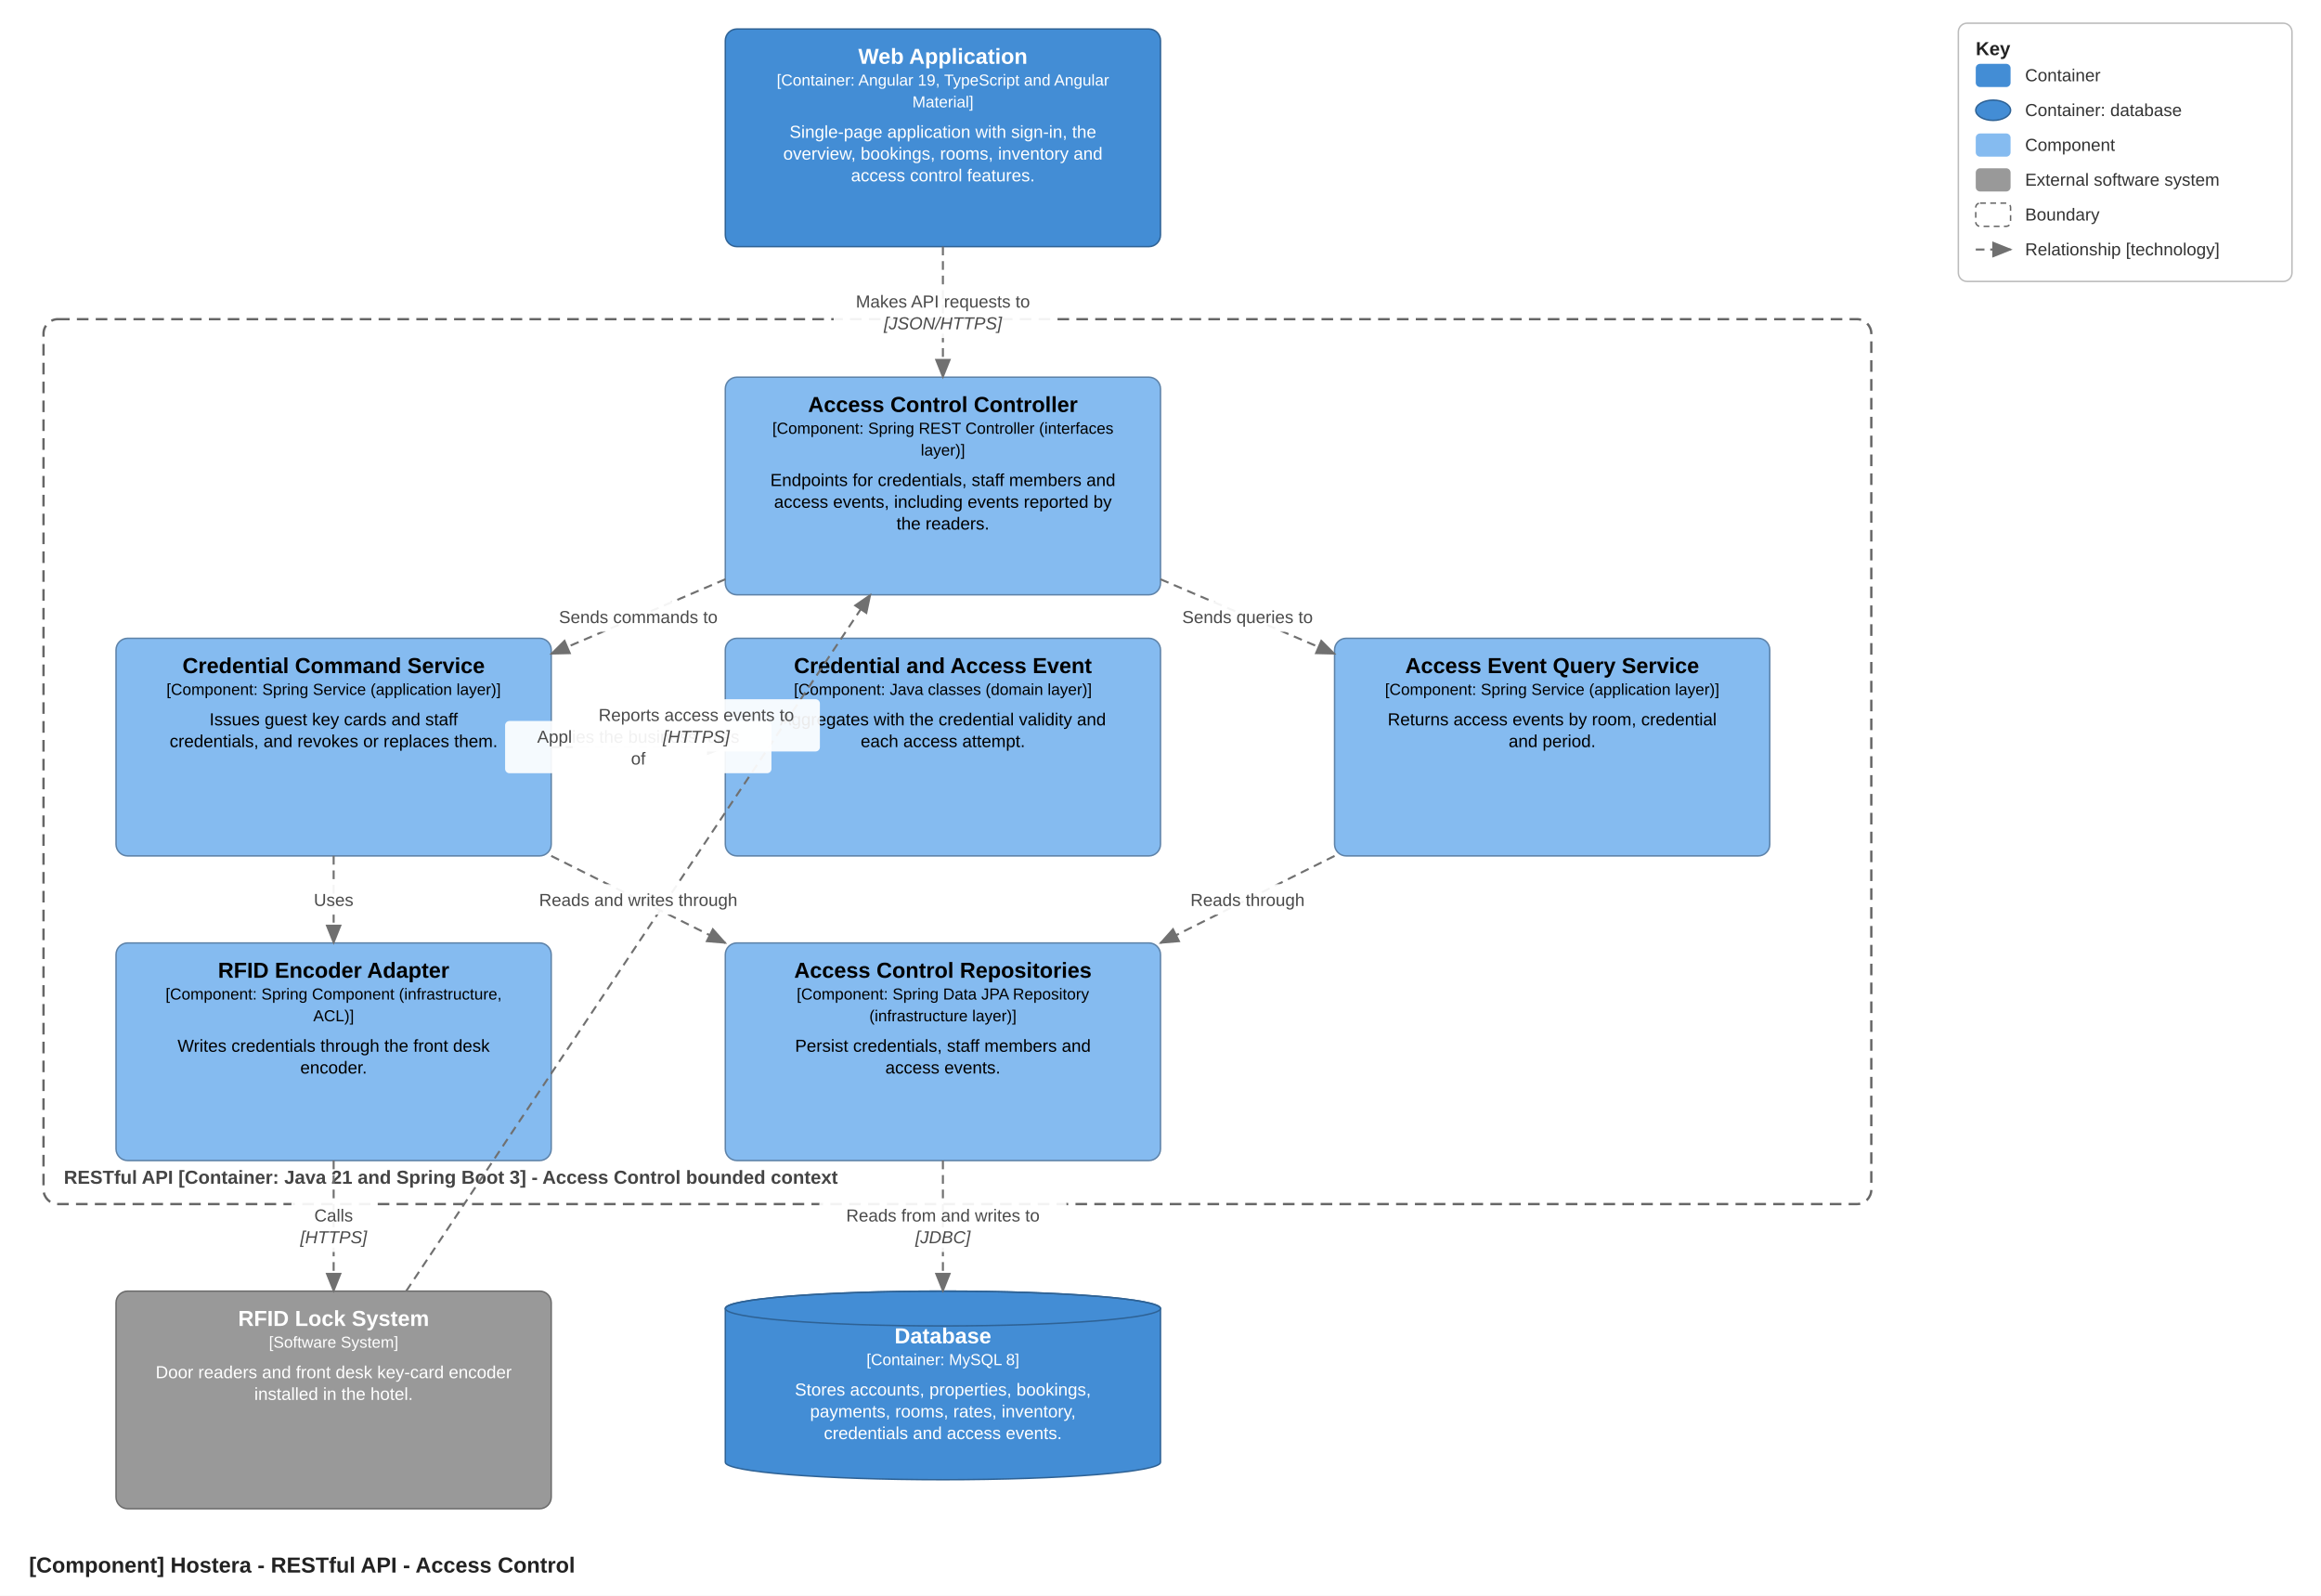
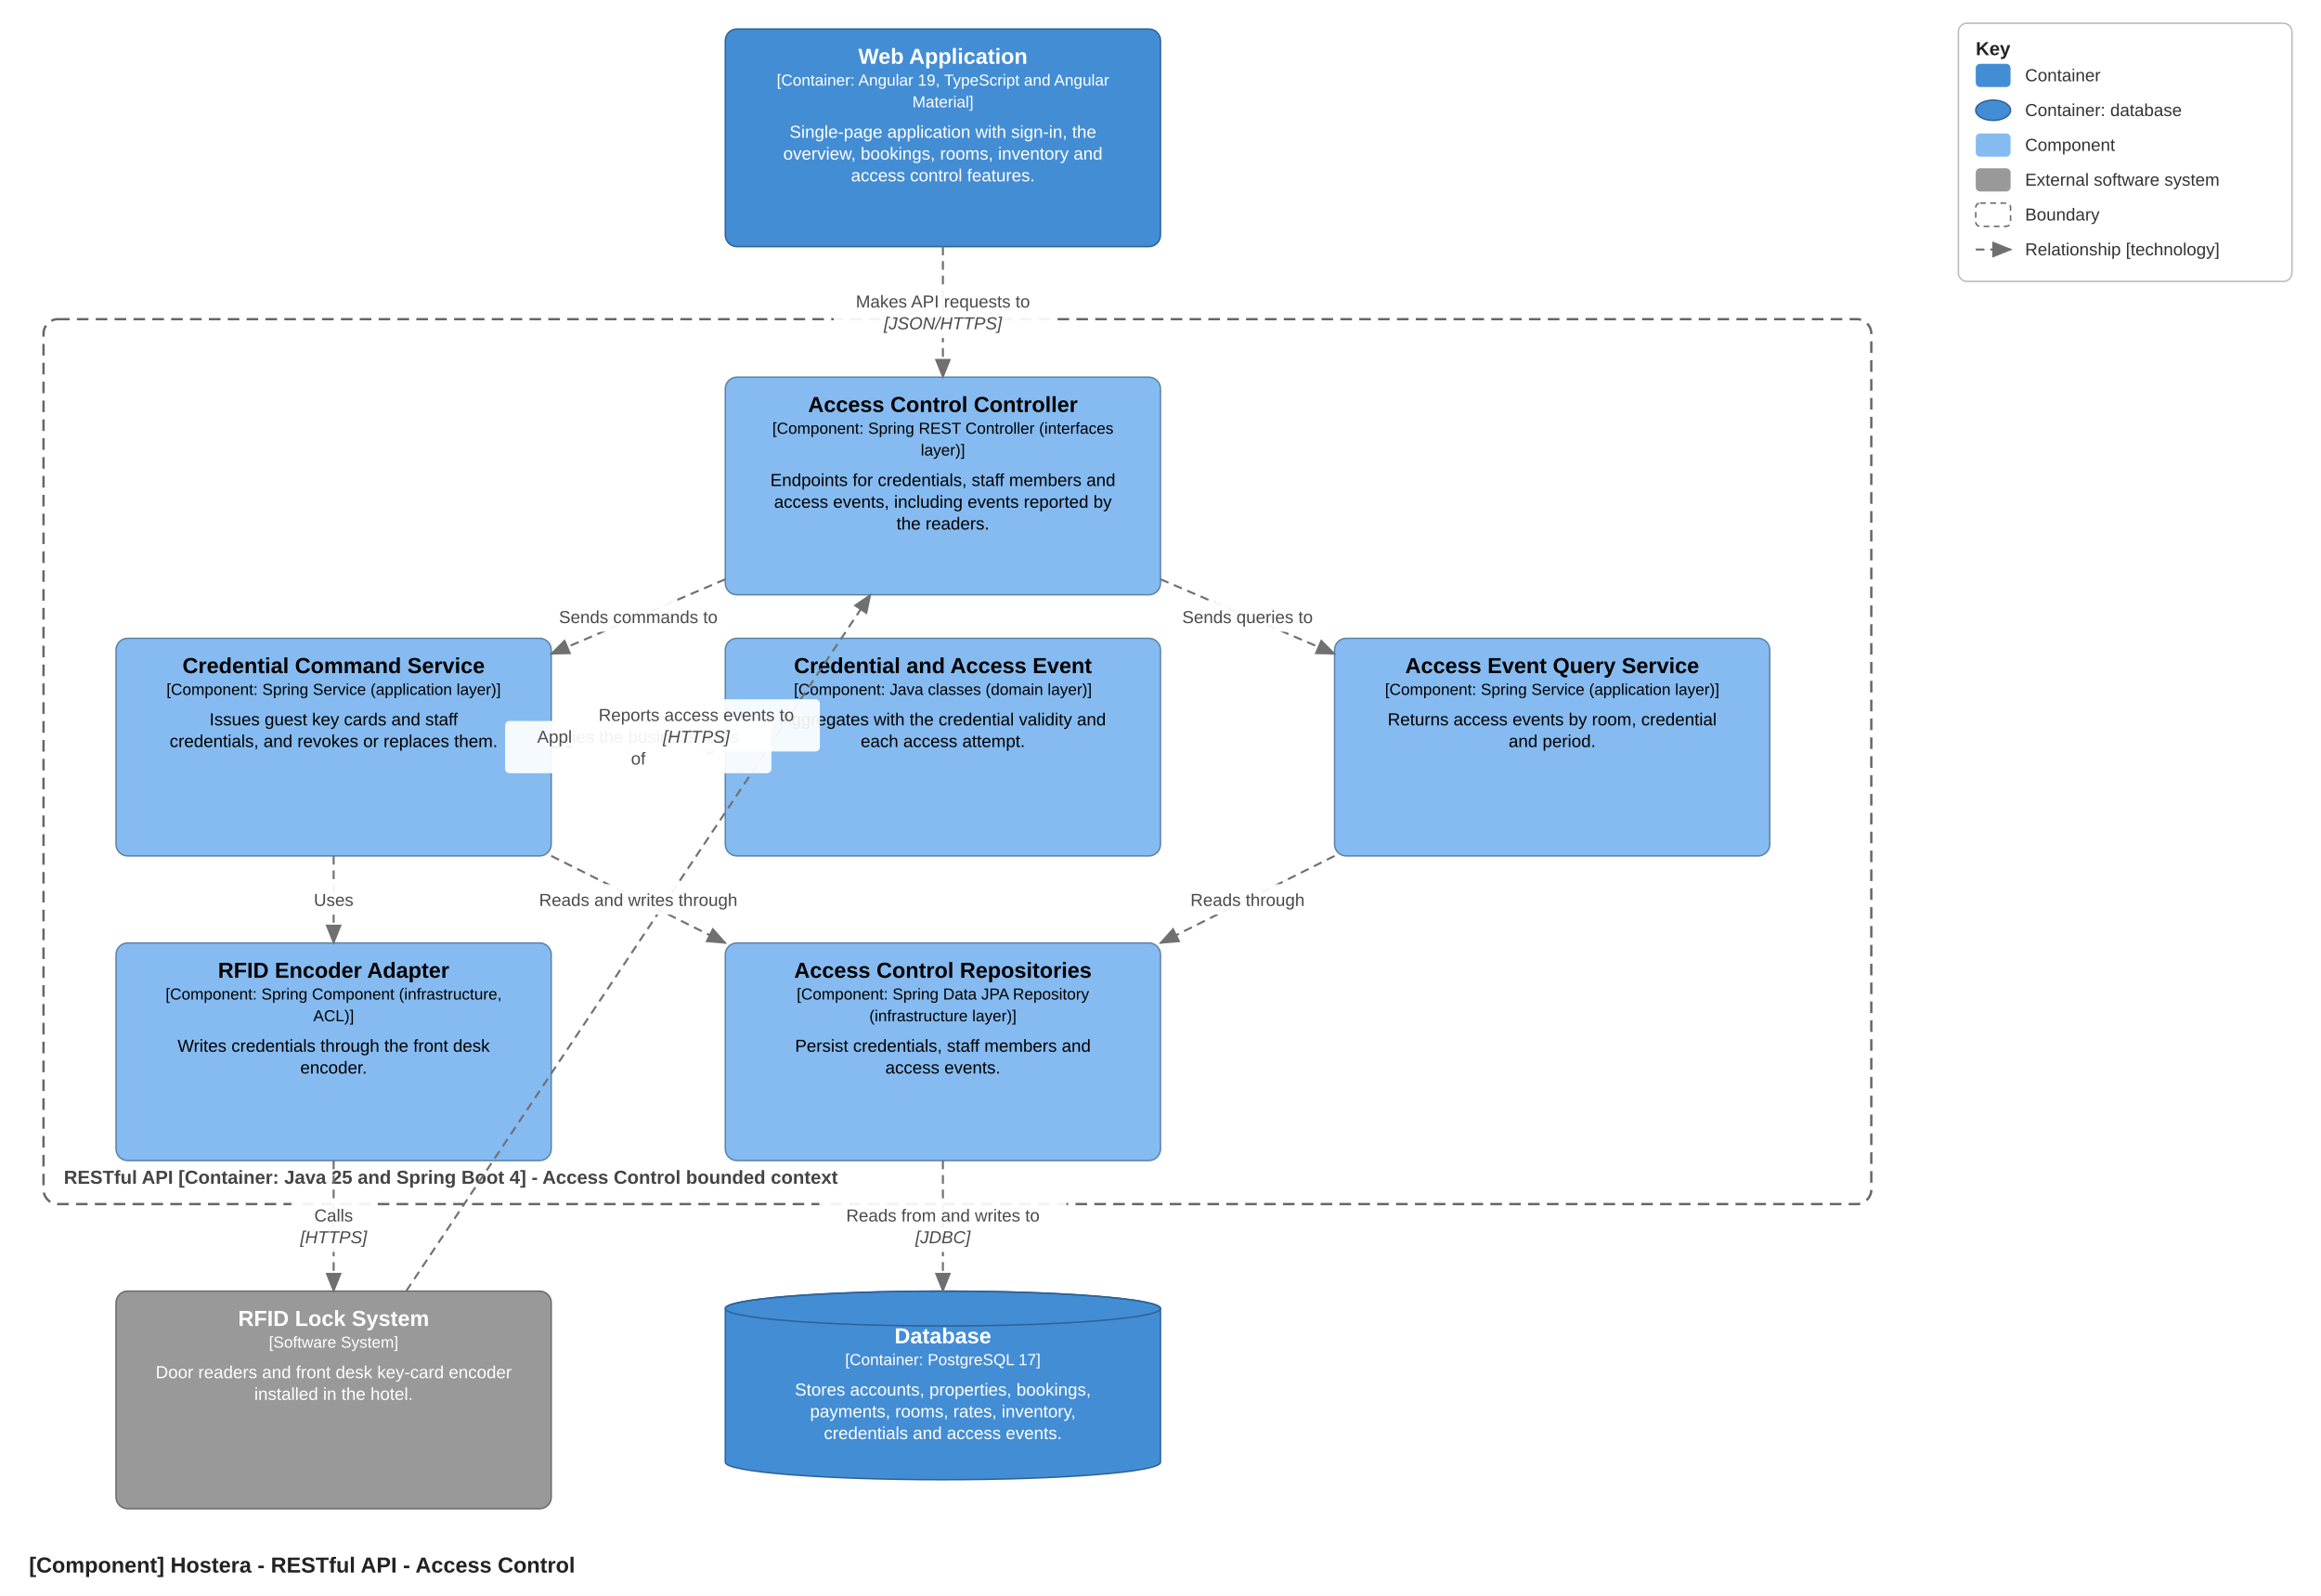
<svg xmlns="http://www.w3.org/2000/svg" width="1600" height="1100" viewBox="0 0 1600 1100">
  <defs>
    <marker id="arr" markerWidth="10" markerHeight="8" refX="9" refY="4" orient="auto">
      <path d="M0,0 L10,4 L0,8 Z" fill="#707070" />
    </marker>
  </defs>
  <rect width="1600" height="1100" fill="#FFFFFF" />
  <rect x="500" y="20" width="300" height="150" rx="8" fill="#438DD5" stroke="#2E6295" />
  <text x="650.0" y="44.0" font-family="Arial, Helvetica, sans-serif" font-size="15" font-weight="bold" fill="#FFFFFF" text-anchor="middle">Web Application</text>
  <text x="650.0" y="59.0" font-family="Arial, Helvetica, sans-serif" font-size="11" font-weight="normal" fill="#FFFFFF" text-anchor="middle">[Container: Angular 19, TypeScript and Angular</text>
  <text x="650.0" y="74.0" font-family="Arial, Helvetica, sans-serif" font-size="11" font-weight="normal" fill="#FFFFFF" text-anchor="middle">Material]</text>
  <text x="650.0" y="95.0" font-family="Arial, Helvetica, sans-serif" font-size="12" font-weight="normal" fill="#FFFFFF" text-anchor="middle">Single-page application with sign-in, the</text>
  <text x="650.0" y="110.0" font-family="Arial, Helvetica, sans-serif" font-size="12" font-weight="normal" fill="#FFFFFF" text-anchor="middle">overview, bookings, rooms, inventory and</text>
  <text x="650.0" y="125.0" font-family="Arial, Helvetica, sans-serif" font-size="12" font-weight="normal" fill="#FFFFFF" text-anchor="middle">access control features.</text>
  <rect x="30" y="220" width="1260" height="610" rx="10" fill="none" stroke="#666" stroke-width="1.6" stroke-dasharray="8,5" />
-   <text x="44.0" y="816.0" font-family="Arial, Helvetica, sans-serif" font-size="13" font-weight="bold" fill="#444" text-anchor="start">RESTful API [Container: Java 21 and Spring Boot 3] - Access Control bounded context</text>
+   <text x="44.0" y="816.0" font-family="Arial, Helvetica, sans-serif" font-size="13" font-weight="bold" fill="#444" text-anchor="start">RESTful API [Container: Java 25 and Spring Boot 4] - Access Control bounded context</text>
  <rect x="500" y="260" width="300" height="150" rx="8" fill="#85BBF0" stroke="#5D82A8" />
  <text x="650.0" y="284.0" font-family="Arial, Helvetica, sans-serif" font-size="15" font-weight="bold" fill="#000000" text-anchor="middle">Access Control Controller</text>
  <text x="650.0" y="299.0" font-family="Arial, Helvetica, sans-serif" font-size="11" font-weight="normal" fill="#000000" text-anchor="middle">[Component: Spring REST Controller (interfaces</text>
  <text x="650.0" y="314.0" font-family="Arial, Helvetica, sans-serif" font-size="11" font-weight="normal" fill="#000000" text-anchor="middle">layer)]</text>
  <text x="650.0" y="335.0" font-family="Arial, Helvetica, sans-serif" font-size="12" font-weight="normal" fill="#000000" text-anchor="middle">Endpoints for credentials, staff members and</text>
  <text x="650.0" y="350.0" font-family="Arial, Helvetica, sans-serif" font-size="12" font-weight="normal" fill="#000000" text-anchor="middle">access events, including events reported by</text>
  <text x="650.0" y="365.0" font-family="Arial, Helvetica, sans-serif" font-size="12" font-weight="normal" fill="#000000" text-anchor="middle">the readers.</text>
  <rect x="80" y="440" width="300" height="150" rx="8" fill="#85BBF0" stroke="#5D82A8" />
  <text x="230.0" y="464.0" font-family="Arial, Helvetica, sans-serif" font-size="15" font-weight="bold" fill="#000000" text-anchor="middle">Credential Command Service</text>
  <text x="230.0" y="479.0" font-family="Arial, Helvetica, sans-serif" font-size="11" font-weight="normal" fill="#000000" text-anchor="middle">[Component: Spring Service (application layer)]</text>
  <text x="230.0" y="500.0" font-family="Arial, Helvetica, sans-serif" font-size="12" font-weight="normal" fill="#000000" text-anchor="middle">Issues guest key cards and staff</text>
  <text x="230.0" y="515.0" font-family="Arial, Helvetica, sans-serif" font-size="12" font-weight="normal" fill="#000000" text-anchor="middle">credentials, and revokes or replaces them.</text>
  <rect x="920" y="440" width="300" height="150" rx="8" fill="#85BBF0" stroke="#5D82A8" />
  <text x="1070.0" y="464.0" font-family="Arial, Helvetica, sans-serif" font-size="15" font-weight="bold" fill="#000000" text-anchor="middle">Access Event Query Service</text>
  <text x="1070.0" y="479.0" font-family="Arial, Helvetica, sans-serif" font-size="11" font-weight="normal" fill="#000000" text-anchor="middle">[Component: Spring Service (application layer)]</text>
  <text x="1070.0" y="500.0" font-family="Arial, Helvetica, sans-serif" font-size="12" font-weight="normal" fill="#000000" text-anchor="middle">Returns access events by room, credential</text>
  <text x="1070.0" y="515.0" font-family="Arial, Helvetica, sans-serif" font-size="12" font-weight="normal" fill="#000000" text-anchor="middle">and period.</text>
  <rect x="500" y="440" width="300" height="150" rx="8" fill="#85BBF0" stroke="#5D82A8" />
  <text x="650.0" y="464.0" font-family="Arial, Helvetica, sans-serif" font-size="15" font-weight="bold" fill="#000000" text-anchor="middle">Credential and Access Event</text>
  <text x="650.0" y="479.0" font-family="Arial, Helvetica, sans-serif" font-size="11" font-weight="normal" fill="#000000" text-anchor="middle">[Component: Java classes (domain layer)]</text>
  <text x="650.0" y="500.0" font-family="Arial, Helvetica, sans-serif" font-size="12" font-weight="normal" fill="#000000" text-anchor="middle">Aggregates with the credential validity and</text>
  <text x="650.0" y="515.0" font-family="Arial, Helvetica, sans-serif" font-size="12" font-weight="normal" fill="#000000" text-anchor="middle">each access attempt.</text>
  <rect x="500" y="650" width="300" height="150" rx="8" fill="#85BBF0" stroke="#5D82A8" />
  <text x="650.0" y="674.0" font-family="Arial, Helvetica, sans-serif" font-size="15" font-weight="bold" fill="#000000" text-anchor="middle">Access Control Repositories</text>
  <text x="650.0" y="689.0" font-family="Arial, Helvetica, sans-serif" font-size="11" font-weight="normal" fill="#000000" text-anchor="middle">[Component: Spring Data JPA Repository</text>
  <text x="650.0" y="704.0" font-family="Arial, Helvetica, sans-serif" font-size="11" font-weight="normal" fill="#000000" text-anchor="middle">(infrastructure layer)]</text>
  <text x="650.0" y="725.0" font-family="Arial, Helvetica, sans-serif" font-size="12" font-weight="normal" fill="#000000" text-anchor="middle">Persist credentials, staff members and</text>
  <text x="650.0" y="740.0" font-family="Arial, Helvetica, sans-serif" font-size="12" font-weight="normal" fill="#000000" text-anchor="middle">access events.</text>
  <path d="M500,902 L500,1008 A150.0,12 0 0 0 800,1008 L800,902 A150.0,12 0 0 0 500,902 Z" fill="#438DD5" stroke="#2E6295" />
  <ellipse cx="650.0" cy="902" rx="150.0" ry="12" fill="none" stroke="#2E6295" />
  <text x="650.0" y="926.0" font-family="Arial, Helvetica, sans-serif" font-size="15" font-weight="bold" fill="#FFFFFF" text-anchor="middle">Database</text>
-   <text x="650.0" y="941.0" font-family="Arial, Helvetica, sans-serif" font-size="11" font-weight="normal" fill="#FFFFFF" text-anchor="middle">[Container: MySQL 8]</text>
+   <text x="650.0" y="941.0" font-family="Arial, Helvetica, sans-serif" font-size="11" font-weight="normal" fill="#FFFFFF" text-anchor="middle">[Container: PostgreSQL 17]</text>
  <text x="650.0" y="962.0" font-family="Arial, Helvetica, sans-serif" font-size="12" font-weight="normal" fill="#FFFFFF" text-anchor="middle">Stores accounts, properties, bookings,</text>
  <text x="650.0" y="977.0" font-family="Arial, Helvetica, sans-serif" font-size="12" font-weight="normal" fill="#FFFFFF" text-anchor="middle">payments, rooms, rates, inventory,</text>
  <text x="650.0" y="992.0" font-family="Arial, Helvetica, sans-serif" font-size="12" font-weight="normal" fill="#FFFFFF" text-anchor="middle">credentials and access events.</text>
  <rect x="80" y="650" width="300" height="150" rx="8" fill="#85BBF0" stroke="#5D82A8" />
  <text x="230.0" y="674.0" font-family="Arial, Helvetica, sans-serif" font-size="15" font-weight="bold" fill="#000000" text-anchor="middle">RFID Encoder Adapter</text>
  <text x="230.0" y="689.0" font-family="Arial, Helvetica, sans-serif" font-size="11" font-weight="normal" fill="#000000" text-anchor="middle">[Component: Spring Component (infrastructure,</text>
  <text x="230.0" y="704.0" font-family="Arial, Helvetica, sans-serif" font-size="11" font-weight="normal" fill="#000000" text-anchor="middle">ACL)]</text>
  <text x="230.0" y="725.0" font-family="Arial, Helvetica, sans-serif" font-size="12" font-weight="normal" fill="#000000" text-anchor="middle">Writes credentials through the front desk</text>
  <text x="230.0" y="740.0" font-family="Arial, Helvetica, sans-serif" font-size="12" font-weight="normal" fill="#000000" text-anchor="middle">encoder.</text>
  <rect x="80" y="890" width="300" height="150" rx="8" fill="#999999" stroke="#6B6B6B" />
  <text x="230.0" y="914.0" font-family="Arial, Helvetica, sans-serif" font-size="15" font-weight="bold" fill="#FFFFFF" text-anchor="middle">RFID Lock System</text>
  <text x="230.0" y="929.0" font-family="Arial, Helvetica, sans-serif" font-size="11" font-weight="normal" fill="#FFFFFF" text-anchor="middle">[Software System]</text>
  <text x="230.0" y="950.0" font-family="Arial, Helvetica, sans-serif" font-size="12" font-weight="normal" fill="#FFFFFF" text-anchor="middle">Door readers and front desk key-card encoder</text>
  <text x="230.0" y="965.0" font-family="Arial, Helvetica, sans-serif" font-size="12" font-weight="normal" fill="#FFFFFF" text-anchor="middle">installed in the hotel.</text>
  <line x1="650.0" y1="170.0" x2="650.0" y2="260.0" stroke="#707070" stroke-width="1.4" stroke-dasharray="6,4" marker-end="url(#arr)" />
  <line x1="500.0" y1="399.3" x2="380.0" y2="450.7" stroke="#707070" stroke-width="1.4" stroke-dasharray="6,4" marker-end="url(#arr)" />
  <line x1="380.0" y1="515.0" x2="500.0" y2="515.0" stroke="#707070" stroke-width="1.4" stroke-dasharray="6,4" marker-end="url(#arr)" />
  <line x1="380.0" y1="590.0" x2="500.0" y2="650.0" stroke="#707070" stroke-width="1.4" stroke-dasharray="6,4" marker-end="url(#arr)" />
  <line x1="800.0" y1="399.3" x2="920.0" y2="450.7" stroke="#707070" stroke-width="1.4" stroke-dasharray="6,4" marker-end="url(#arr)" />
  <line x1="920.0" y1="590.0" x2="800.0" y2="650.0" stroke="#707070" stroke-width="1.4" stroke-dasharray="6,4" marker-end="url(#arr)" />
  <line x1="650.0" y1="800.0" x2="650.0" y2="890.0" stroke="#707070" stroke-width="1.4" stroke-dasharray="6,4" marker-end="url(#arr)" />
  <line x1="230.0" y1="590.0" x2="230.0" y2="650.0" stroke="#707070" stroke-width="1.4" stroke-dasharray="6,4" marker-end="url(#arr)" />
  <line x1="230.0" y1="800.0" x2="230.0" y2="890.0" stroke="#707070" stroke-width="1.4" stroke-dasharray="6,4" marker-end="url(#arr)" />
  <line x1="280.0" y1="890.0" x2="600.0" y2="410.0" stroke="#707070" stroke-width="1.4" stroke-dasharray="6,4" marker-end="url(#arr)" />
  <rect x="574.7" y="197.0" width="150.6" height="36" rx="3" fill="#FFFFFF" fill-opacity="0.92" />
  <text x="650.0" y="212.0" font-family="Arial, Helvetica, sans-serif" font-size="12" font-weight="normal" fill="#4A4A4A" text-anchor="middle">Makes API requests to</text>
  <text x="650.0" y="227.0" font-family="Arial, Helvetica, sans-serif" font-size="12" font-weight="normal" fill="#4A4A4A" text-anchor="middle" font-style="italic">[JSON/HTTPS]</text>
  <rect x="377.9" y="414.5" width="124.2" height="21" rx="3" fill="#FFFFFF" fill-opacity="0.92" />
  <text x="440.0" y="429.5" font-family="Arial, Helvetica, sans-serif" font-size="12" font-weight="normal" fill="#4A4A4A" text-anchor="middle">Sends commands to</text>
  <rect x="348.2" y="497.0" width="183.6" height="36" rx="3" fill="#FFFFFF" fill-opacity="0.92" />
  <text x="440.0" y="512.0" font-family="Arial, Helvetica, sans-serif" font-size="12" font-weight="normal" fill="#4A4A4A" text-anchor="middle">Applies the business rules</text>
  <text x="440.0" y="527.0" font-family="Arial, Helvetica, sans-serif" font-size="12" font-weight="normal" fill="#4A4A4A" text-anchor="middle">of</text>
  <rect x="354.8" y="609.5" width="170.4" height="21" rx="3" fill="#FFFFFF" fill-opacity="0.92" />
  <text x="440.0" y="624.5" font-family="Arial, Helvetica, sans-serif" font-size="12" font-weight="normal" fill="#4A4A4A" text-anchor="middle">Reads and writes through</text>
  <rect x="801.2" y="414.5" width="117.6" height="21" rx="3" fill="#FFFFFF" fill-opacity="0.92" />
  <text x="860.0" y="429.5" font-family="Arial, Helvetica, sans-serif" font-size="12" font-weight="normal" fill="#4A4A4A" text-anchor="middle">Sends queries to</text>
  <rect x="811.1" y="609.5" width="97.8" height="21" rx="3" fill="#FFFFFF" fill-opacity="0.92" />
  <text x="860.0" y="624.5" font-family="Arial, Helvetica, sans-serif" font-size="12" font-weight="normal" fill="#4A4A4A" text-anchor="middle">Reads through</text>
  <rect x="564.8" y="827.0" width="170.4" height="36" rx="3" fill="#FFFFFF" fill-opacity="0.92" />
  <text x="650.0" y="842.0" font-family="Arial, Helvetica, sans-serif" font-size="12" font-weight="normal" fill="#4A4A4A" text-anchor="middle">Reads from and writes to</text>
  <text x="650.0" y="857.0" font-family="Arial, Helvetica, sans-serif" font-size="12" font-weight="normal" fill="#4A4A4A" text-anchor="middle" font-style="italic">[JDBC]</text>
  <rect x="210.8" y="609.5" width="38.4" height="21" rx="3" fill="#FFFFFF" fill-opacity="0.92" />
  <text x="230.0" y="624.5" font-family="Arial, Helvetica, sans-serif" font-size="12" font-weight="normal" fill="#4A4A4A" text-anchor="middle">Uses</text>
  <rect x="200.9" y="827.0" width="58.2" height="36" rx="3" fill="#FFFFFF" fill-opacity="0.92" />
  <text x="230.0" y="842.0" font-family="Arial, Helvetica, sans-serif" font-size="12" font-weight="normal" fill="#4A4A4A" text-anchor="middle">Calls</text>
  <text x="230.0" y="857.0" font-family="Arial, Helvetica, sans-serif" font-size="12" font-weight="normal" fill="#4A4A4A" text-anchor="middle" font-style="italic">[HTTPS]</text>
  <rect x="394.8" y="482.0" width="170.4" height="36" rx="3" fill="#FFFFFF" fill-opacity="0.92" />
  <text x="480.0" y="497.0" font-family="Arial, Helvetica, sans-serif" font-size="12" font-weight="normal" fill="#4A4A4A" text-anchor="middle">Reports access events to</text>
  <text x="480.0" y="512.0" font-family="Arial, Helvetica, sans-serif" font-size="12" font-weight="normal" fill="#4A4A4A" text-anchor="middle" font-style="italic">[HTTPS]</text>
  <rect x="1350" y="16" width="230" height="178" rx="6" fill="#FFFFFF" stroke="#BBBBBB" />
  <text x="1362.0" y="38.0" font-family="Arial, Helvetica, sans-serif" font-size="13" font-weight="bold" fill="#222" text-anchor="start">Key</text>
  <rect x="1362" y="44" width="24" height="16" rx="3" fill="#438DD5" />
  <text x="1396.0" y="56.0" font-family="Arial, Helvetica, sans-serif" font-size="12" font-weight="normal" fill="#333" text-anchor="start">Container</text>
  <ellipse cx="1374" cy="76" rx="12" ry="7" fill="#438DD5" stroke="#2E6295" />
  <text x="1396.0" y="80.0" font-family="Arial, Helvetica, sans-serif" font-size="12" font-weight="normal" fill="#333" text-anchor="start">Container: database</text>
  <rect x="1362" y="92" width="24" height="16" rx="3" fill="#85BBF0" />
  <text x="1396.0" y="104.0" font-family="Arial, Helvetica, sans-serif" font-size="12" font-weight="normal" fill="#333" text-anchor="start">Component</text>
  <rect x="1362" y="116" width="24" height="16" rx="3" fill="#999999" />
  <text x="1396.0" y="128.0" font-family="Arial, Helvetica, sans-serif" font-size="12" font-weight="normal" fill="#333" text-anchor="start">External software system</text>
  <rect x="1362" y="140" width="24" height="16" rx="3" fill="none" stroke="#666" stroke-dasharray="4,3" />
  <text x="1396.0" y="152.0" font-family="Arial, Helvetica, sans-serif" font-size="12" font-weight="normal" fill="#333" text-anchor="start">Boundary</text>
  <line x1="1362" y1="172" x2="1386" y2="172" stroke="#707070" stroke-width="1.4" stroke-dasharray="6,4" marker-end="url(#arr)" />
  <text x="1396.0" y="176.0" font-family="Arial, Helvetica, sans-serif" font-size="12" font-weight="normal" fill="#333" text-anchor="start">Relationship [technology]</text>
  <text x="20.0" y="1084.0" font-family="Arial, Helvetica, sans-serif" font-size="15" font-weight="bold" fill="#222" text-anchor="start">[Component] Hostera - RESTful API - Access Control</text>
</svg>
